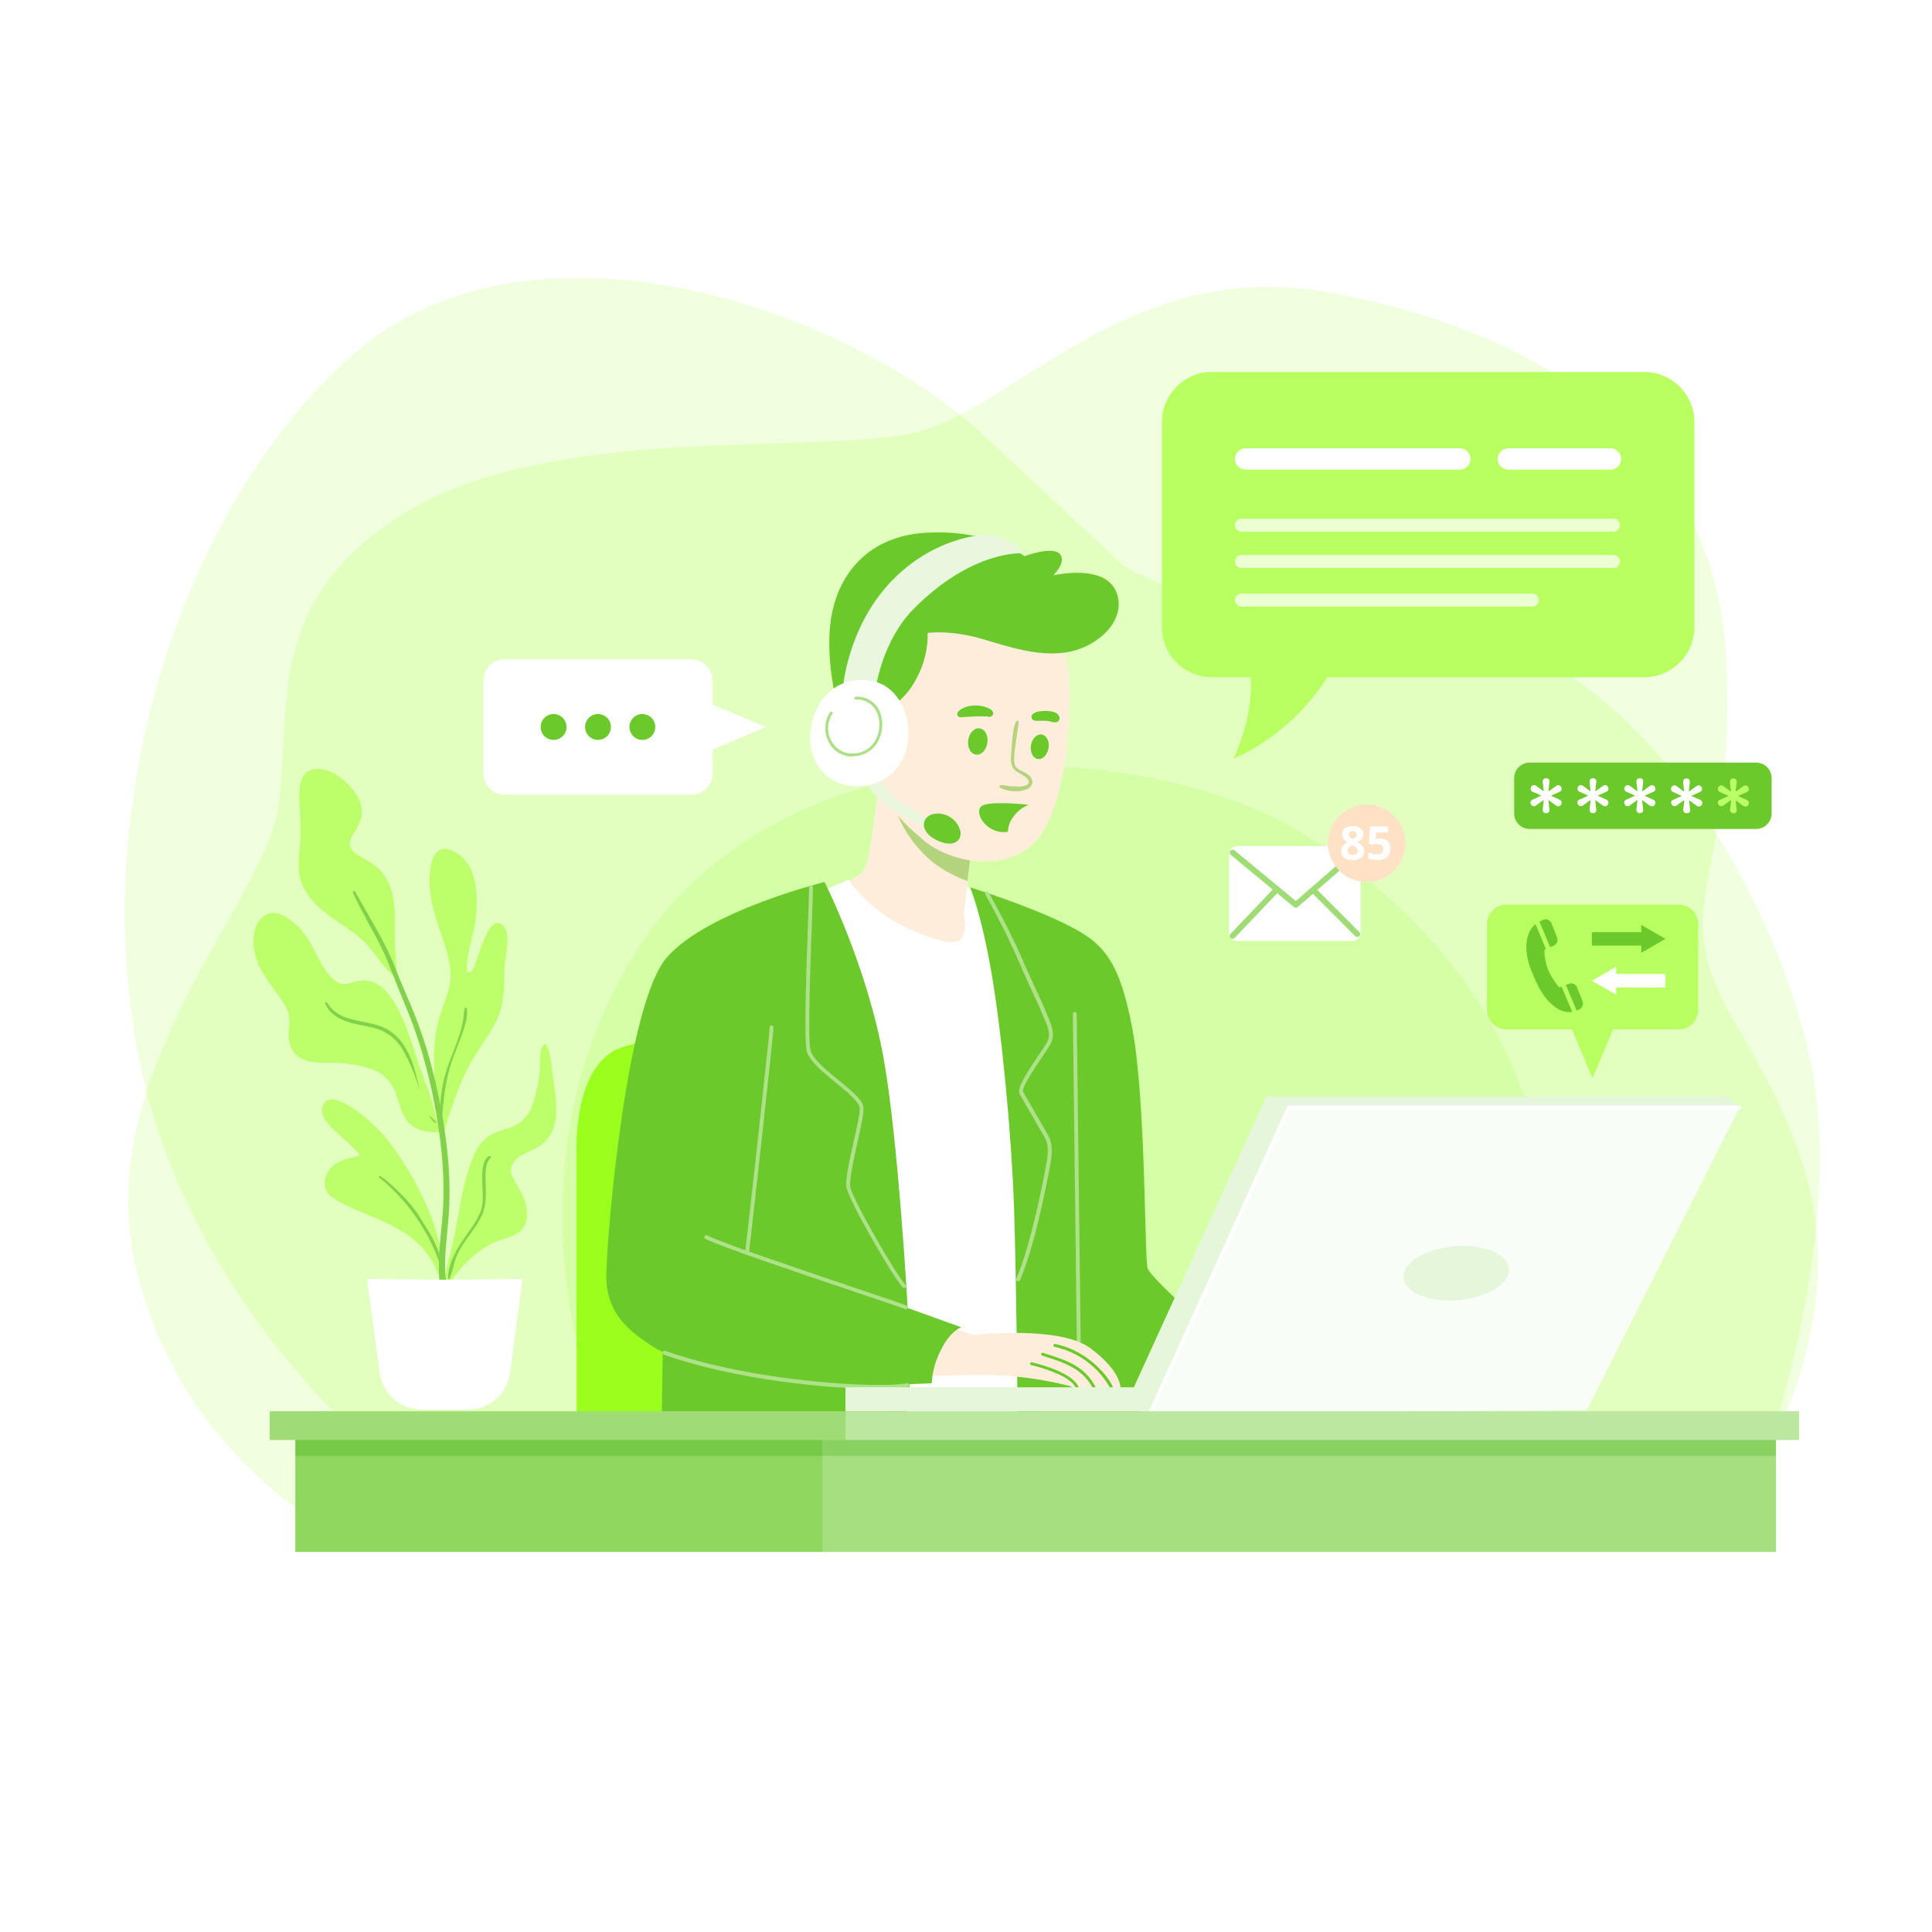
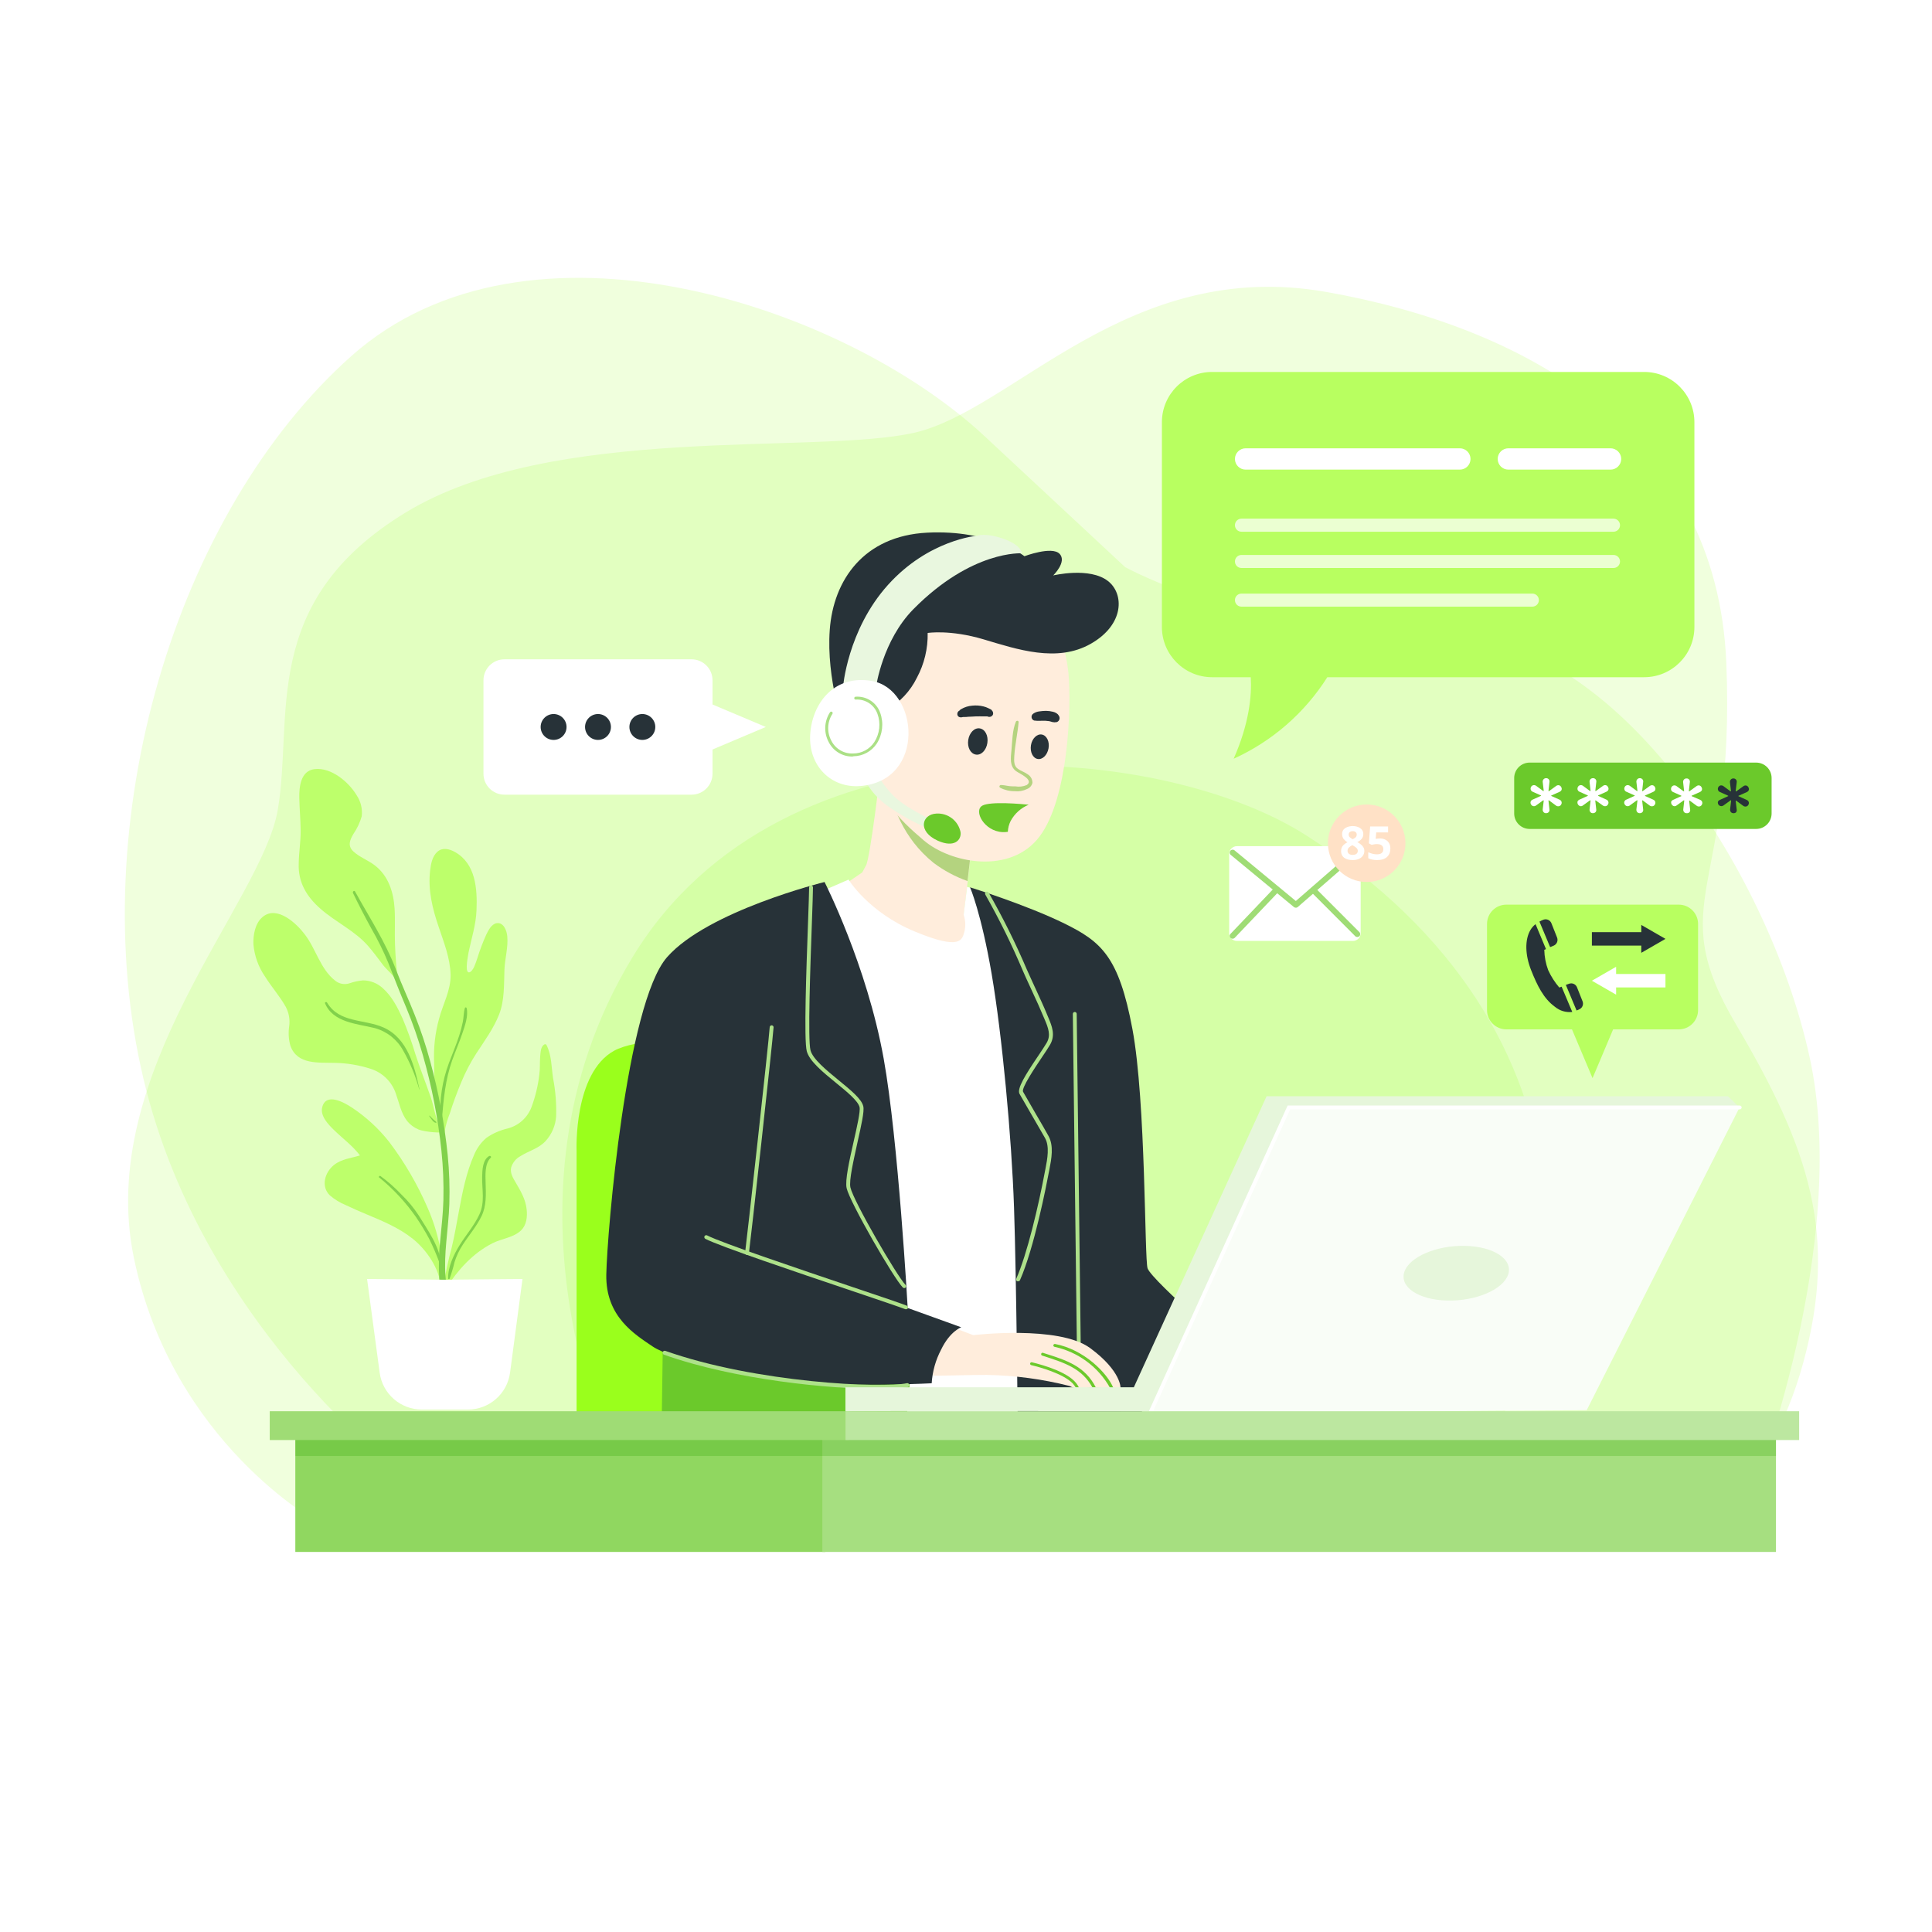
<svg xmlns="http://www.w3.org/2000/svg" viewBox="0 0 500 500">
  <defs>
-     <style>.cls-1{isolation:isolate;}.cls-2,.cls-25{fill:#fff;}.cls-3,.cls-4{fill:#f0ffdd;}.cls-10,.cls-20,.cls-4{mix-blend-mode:multiply;}.cls-5{fill:#b8ff60;}.cls-6{fill:#6bc92b;}.cls-7{fill:#9aff1c;}.cls-8{fill:#ffeddc;}.cls-9{fill:#aee18a;}.cls-11{fill:#b4e393;}.cls-12{fill:#e9f7df;}.cls-13{fill:#abe086;}.cls-14{fill:#bdff6b;}.cls-15{fill:#81d14b;}.cls-16{fill:#f9fdf7;}.cls-17{fill:#e6f6db;}.cls-18{fill:#90d760;}.cls-19{fill:#a6df80;}.cls-20{fill:#d3efbf;}.cls-21{fill:#9fdc75;}.cls-22{fill:#bce7a0;}.cls-23{fill:#ebffd2;}.cls-24{fill:#ffe1c6;}.cls-25{font-size:12px;font-family:Quicksand-Bold, Quicksand Bold;font-weight:700;}.cls-26{fill:#bbff67;}</style>
+     <style>.cls-1{isolation:isolate;}.cls-2,.cls-26{fill:#fff;}.cls-3,.cls-4{fill:#f0ffdd;}.cls-11,.cls-21,.cls-4{mix-blend-mode:multiply;}.cls-5{fill:#b8ff60;}.cls-6{fill:#273238;}.cls-7{fill:#9aff1c;}.cls-8{fill:#ffeddc;}.cls-9{fill:#aee18a;}.cls-10{fill:#6bc92b;}.cls-12{fill:#b4e393;}.cls-13{fill:#e9f7df;}.cls-14{fill:#abe086;}.cls-15{fill:#bdff6b;}.cls-16{fill:#81d14b;}.cls-17{fill:#f9fdf7;}.cls-18{fill:#e6f6db;}.cls-19{fill:#90d760;}.cls-20{fill:#a6df80;}.cls-21{fill:#d3efbf;}.cls-22{fill:#9fdc75;}.cls-23{fill:#bce7a0;}.cls-24{fill:#ebffd2;}.cls-25{fill:#ffe1c6;}.cls-26{font-size:12px;font-family:Quicksand-Bold, Quicksand;font-weight:700;}</style>
  </defs>
  <g class="cls-1">
    <g id="BACKGROUND">
      <rect class="cls-2" width="500" height="500" />
      <path class="cls-3" d="M107.46,384.26s-54.62-38.89-70.34-105.1,8.27-146.48,53.79-187,127.45-13.24,163.86,20.69l36.42,33.93s34.76,19,80.27,17.38,86.07,60.42,96.83,109.25-14.9,113.37-14.9,113.37Z" />
      <path class="cls-4" d="M82.64,394.19s-38.07-20.69-48-68.69,33.1-91.86,37.24-115.86-5-53.79,33.1-77S210.91,117.78,236.57,112,292,66.47,343.33,75.57s101,36.42,103.44,96-16.55,61.24,2.49,93.52,26.48,54.62,17.38,87.72S438.5,395,438.5,395Z" />
      <path class="cls-4" d="M162.12,383.43c-2.36-2.48-37.1-72,1.58-135.72s135.78-56.28,174.45-31.45,57.63,57.11,61.58,91-22.11,86.89-22.11,86.89Z" />
    </g>
    <g id="OBJECTS">
      <rect class="cls-5" x="384.84" y="234.12" width="54.62" height="32.28" rx="5" />
      <polygon class="cls-5" points="412.15 279.02 419.22 262.26 405.08 262.26 412.15 279.02" />
      <polygon class="cls-6" points="411.98 244.72 424.76 244.72 424.76 246.59 431.02 242.98 424.76 239.37 424.76 241.24 411.98 241.24 411.98 244.72" />
      <polygon class="cls-2" points="431.02 252.06 418.25 252.06 418.25 250.2 411.98 253.81 418.25 257.42 418.25 255.55 431.02 255.55 431.02 252.06" />
      <path class="cls-6" d="M404.14,255.35l-.6.22a19.1,19.1,0,0,1-2.88-4.52,16.06,16.06,0,0,1-1-5.23l.44-.19-2.7-6.46a5.29,5.29,0,0,0-1.31,1.48c-1.53,2.59-1.38,6.55.16,10.42s3.18,7.33,6.18,9.5a5.93,5.93,0,0,0,4.47,1.32Z" />
      <path class="cls-6" d="M406.08,254.59l-.84.3,2.77,6.62a4.93,4.93,0,0,0,.83-.36,1.61,1.61,0,0,0,.73-2l-1.44-3.63A1.61,1.61,0,0,0,406.08,254.59Z" />
      <path class="cls-6" d="M399.49,238a6.94,6.94,0,0,0-1.08.51l2.76,6.6.93-.38a1.63,1.63,0,0,0,.88-2.07L401.53,239A1.62,1.62,0,0,0,399.49,238Z" />
      <path class="cls-7" d="M149.22,372.26V297.78s-.83-20.07,9.73-25.86,55-2.69,55-2.69v103Z" />
      <path class="cls-8" d="M227.88,199.5s-2.69,22.56-3.73,24.42l-1,1.86L218,229.3s9.93,14.07,22.13,16.34,11.18-5,11.18-5l-1.87-3.94,2.49-21.51S229.74,205.09,227.88,199.5Z" />
      <path class="cls-2" d="M211.53,231.16l8.07-3.52s5.17,8.48,17.17,13.45,12.21,2.07,12.83,0a7.88,7.88,0,0,0-.21-4.35l.89-7.24,4.8,1.6,16.66,134.75-42.83,2.07Z" />
      <path class="cls-6" d="M251.05,229.64s2.9,6.69,5.59,22.42,5.17,42.2,5.79,60.41,1,59.79,1,59.79h54c.62,0,4.35-20.48,4.35-20.48S298.22,331.57,297,328.26c-.83-2.2-.41-43.1-3.93-61.93S285,243.71,275.46,239C265.63,234.17,251.05,229.64,251.05,229.64Z" />
      <path class="cls-9" d="M279.19,348.56a.5.5,0,0,1-.5-.5c0-1.48-.27-22.5-.52-42.83s-.52-41.34-.52-42.83a.5.5,0,0,1,.5-.5.5.5,0,0,1,.5.5c0,1.48.27,22.5.52,42.82s.52,41.35.52,42.84A.51.51,0,0,1,279.19,348.56Z" />
-       <path class="cls-6" d="M171.6,343.5l-.41,28.76h62.89s2.69-24.41,1.66-26.69S171.6,343.5,171.6,343.5Z" />
-       <g class="cls-10">
-         <path class="cls-11" d="M241.6,223.3a32.93,32.93,0,0,0,8.8,4.72l1.48-12.79s-16.63-7.62-22.27-13.29C230.79,208.38,233.69,216.91,241.6,223.3Z" />
+       <path class="cls-10" d="M171.6,343.5l-.41,28.76h62.89s2.69-24.41,1.66-26.69S171.6,343.5,171.6,343.5Z" />
+       <g class="cls-11">
+         <path class="cls-12" d="M241.6,223.3a32.93,32.93,0,0,0,8.8,4.72l1.48-12.79s-16.63-7.62-22.27-13.29C230.79,208.38,233.69,216.91,241.6,223.3Z" />
      </g>
      <path class="cls-8" d="M271.33,157.5a44.87,44.87,0,0,1,5.17,16.56c.83,9.1,0,32.48-7.45,42.41s-23,7-30,1c-6.46-5.5-12.83-11.58-14.48-23.58s3.51-34.76,18.2-39.52S271.33,157.5,271.33,157.5Z" />
      <path class="cls-8" d="M290,359.26s-.73,0-1.84,0h-.85l-3.68-.1-.88,0c-1.3,0-2.41.13-3.45.07h0c-.22,0-.54,0-.8,0a1.94,1.94,0,0,1-.33,0,4.86,4.86,0,0,1-1.37-.54,93,93,0,0,0-21.46-2.86c-9.24,0-17.53.67-18.88-.46s-2.18-12.76,5.71-13.52l9.7,3.68s22.15-2.63,30.27,3.36S290,359.26,290,359.26Z" />
-       <path class="cls-6" d="M279.26,359.16c-.22,0-.54,0-.8,0a9.39,9.39,0,0,0-.85-1.14c-2.5-2.55-8.54-4.2-10.73-4.73a.38.38,0,0,1-.28-.45.38.38,0,0,1,.46-.28c3.19.77,10,2.74,11.88,6C279,358.65,279.16,359,279.26,359.16Z" />
-       <path class="cls-6" d="M283.62,359.11c-.29,0-.59,0-.88,0-2.73-5-7.19-6.4-12.71-8.18l-.33-.11a.37.37,0,1,1,.24-.71l.32.11C276.09,352.06,280.79,353.56,283.62,359.11Z" />
-       <path class="cls-6" d="M288.15,359.22h-.85a21.79,21.79,0,0,0-14.38-10.66.37.37,0,0,1-.31-.44.39.39,0,0,1,.43-.3C280.51,349.22,286.54,355.31,288.15,359.22Z" />
+       <path class="cls-10" d="M279.26,359.16c-.22,0-.54,0-.8,0a9.39,9.39,0,0,0-.85-1.14c-2.5-2.55-8.54-4.2-10.73-4.73a.38.38,0,0,1-.28-.45.38.38,0,0,1,.46-.28c3.19.77,10,2.74,11.88,6C279,358.65,279.16,359,279.26,359.16Z" />
+       <path class="cls-10" d="M283.62,359.11c-.29,0-.59,0-.88,0-2.73-5-7.19-6.4-12.71-8.18l-.33-.11a.37.37,0,1,1,.24-.71l.32.11C276.09,352.06,280.79,353.56,283.62,359.11Z" />
+       <path class="cls-10" d="M288.15,359.22h-.85a21.79,21.79,0,0,0-14.38-10.66.37.37,0,0,1-.31-.44.39.39,0,0,1,.43-.3C280.51,349.22,286.54,355.31,288.15,359.22Z" />
      <path class="cls-6" d="M229.53,183.68a19.44,19.44,0,0,0,7.76-8.28,23.48,23.48,0,0,0,2.79-11.59s5.8-.93,14.49,1.66,19,6.1,27.72,1.14,8.69-12.93,4.45-16.24c-4.75-3.71-14.17-1.45-14.17-1.45s3.62-3.52,1.65-5.59-9.1.62-9.1.62-8.69-6.93-25.14-6.1S215.67,150.16,214.74,163s3.72,25.65,3.72,25.65Z" />
-       <g class="cls-10">
-         <path class="cls-11" d="M262.9,186.79c-.93,2.29-.91,5-1.14,7.4-.18,1.9-.53,4.11,1.21,5.39.83.61,4.75,2.26,2.73,3.6a5.3,5.3,0,0,1-2.93.33c-.61,0-1.22,0-1.82-.1s-1.29-.24-1.93-.25a.38.38,0,0,0-.19.7,8,8,0,0,0,3.79.9,5.65,5.65,0,0,0,3.14-.55,2.27,2.27,0,0,0,1.44-1.61,2.56,2.56,0,0,0-1.24-2.21c-.78-.58-1.74-.85-2.53-1.42-1.1-.78-1-2.1-.93-3.33.18-2.94.86-5.83,1.12-8.76,0-.44-.58-.44-.72-.09Z" />
+       <g class="cls-11">
+         <path class="cls-12" d="M262.9,186.79c-.93,2.29-.91,5-1.14,7.4-.18,1.9-.53,4.11,1.21,5.39.83.61,4.75,2.26,2.73,3.6a5.3,5.3,0,0,1-2.93.33c-.61,0-1.22,0-1.82-.1s-1.29-.24-1.93-.25a.38.38,0,0,0-.19.7,8,8,0,0,0,3.79.9,5.65,5.65,0,0,0,3.14-.55,2.27,2.27,0,0,0,1.44-1.61,2.56,2.56,0,0,0-1.24-2.21c-.78-.58-1.74-.85-2.53-1.42-1.1-.78-1-2.1-.93-3.33.18-2.94.86-5.83,1.12-8.76,0-.44-.58-.44-.72-.09Z" />
      </g>
      <path class="cls-6" d="M271.36,193.66c-.31,1.75-1.58,3-2.83,2.76s-2-1.82-1.72-3.56,1.58-3,2.83-2.76S271.67,191.92,271.36,193.66Z" />
      <path class="cls-6" d="M255.53,192.28c-.28,1.88-1.61,3.25-3,3s-2.23-1.89-1.95-3.77,1.61-3.24,3-3S255.81,190.4,255.53,192.28Z" />
      <path class="cls-6" d="M267.67,186.48c1,.16,1.95,0,2.92.06l.7.07h-.08l.15,0,.37.07c.2.05.4.13.61.18a3,3,0,0,0,.59.08l.32-.05-.2,0a3.37,3.37,0,0,0,.4,0,1.09,1.09,0,0,0,.74-1.31,1.19,1.19,0,0,0-.21-.42c0-.06-.09-.11-.13-.16l.12.13-.13-.17a.66.66,0,0,0-.22-.22l-.24-.18a2.78,2.78,0,0,0-.89-.36,7.69,7.69,0,0,0-1.78-.23,12.92,12.92,0,0,0-1.76.14,3.38,3.38,0,0,0-1.51.56,1,1,0,0,0-.47,1,1,1,0,0,0,.7.82Z" />
      <path class="cls-6" d="M256.64,183.71a3.17,3.17,0,0,0-.41-.21c-.11-.05-.43-.22-.19-.09l-.27-.14a6,6,0,0,0-1.25-.45,8.32,8.32,0,0,0-2.9-.2,6.71,6.71,0,0,0-2.87.9,1.9,1.9,0,0,0-.37.26l-.2.27,0-.09a1,1,0,0,0-.43.84.85.85,0,0,0,.45.75,1.29,1.29,0,0,0,1,0h-.52a1.86,1.86,0,0,0,.78,0s.28-.07.1,0,.28,0,.33,0,.37,0,0,0l.18,0,.47-.05c.68,0,1.36-.08,2.05-.1s1.28,0,1.92,0l.81,0c.15,0,.09,0,0,0l.17,0,.34.11a1,1,0,0,0,1.13-.55,1,1,0,0,0-.39-1.2Z" />
-       <path class="cls-6" d="M261.55,212.47a9.38,9.38,0,0,1,4.67-4.21c-1.73-.18-9.91-.93-12,.24-2.31,1.31.43,6.59,5.21,6.85a6.32,6.32,0,0,0,1.4-.08A6.93,6.93,0,0,1,261.55,212.47Z" />
-       <path class="cls-12" d="M223.74,201.37s.83,3.2,5.59,6.93A55,55,0,0,0,241,214.74l.55-2.41s-7.14-3.1-10.45-6.52-3.72-5.27-3.72-5.27Z" />
-       <path class="cls-6" d="M242.36,210.55a6,6,0,0,1,6.23,4.8c.27,2-1.57,4.16-5.87,2.23C237.37,215.18,238.53,210.72,242.36,210.55Z" />
-       <path class="cls-12" d="M226.74,177.68s1.65-11.89,9.62-20c15.21-15.41,28.14-14.48,28.14-14.48s-.11-2.17-5-3.83c-4.56-1.55-6.62-.72-6.62-.72s-12.52,1-23.07,12.72S218.15,178,218.15,178Z" />
+       <path class="cls-10" d="M261.55,212.47a9.38,9.38,0,0,1,4.67-4.21c-1.73-.18-9.91-.93-12,.24-2.31,1.31.43,6.59,5.21,6.85a6.32,6.32,0,0,0,1.4-.08A6.93,6.93,0,0,1,261.55,212.47Z" />
+       <path class="cls-13" d="M223.74,201.37s.83,3.2,5.59,6.93A55,55,0,0,0,241,214.74l.55-2.41s-7.14-3.1-10.45-6.52-3.72-5.27-3.72-5.27Z" />
+       <path class="cls-10" d="M242.36,210.55a6,6,0,0,1,6.23,4.8c.27,2-1.57,4.16-5.87,2.23C237.37,215.18,238.53,210.72,242.36,210.55Z" />
+       <path class="cls-13" d="M226.74,177.68s1.65-11.89,9.62-20c15.21-15.41,28.14-14.48,28.14-14.48s-.11-2.17-5-3.83c-4.56-1.55-6.62-.72-6.62-.72s-12.52,1-23.07,12.72S218.15,178,218.15,178Z" />
      <path class="cls-2" d="M225.6,176.23c-10-1.69-15.52,6.1-15.93,14S215,204,222.6,203.43C239.77,202.09,237.81,178.3,225.6,176.23Z" />
-       <path class="cls-13" d="M220.64,195.79a6.79,6.79,0,0,1-6.12-3.64,7.57,7.57,0,0,1,.29-7.82.37.37,0,1,1,.62.42,6.81,6.81,0,0,0-.25,7,6,6,0,0,0,5.65,3.25,6.54,6.54,0,0,0,5.43-2.93,8.27,8.27,0,0,0,.82-7.35,5.59,5.59,0,0,0-5.58-3.67.37.37,0,0,1-.42-.32.38.38,0,0,1,.32-.42,6.27,6.27,0,0,1,6.39,4.15,9.08,9.08,0,0,1-.9,8,7.33,7.33,0,0,1-6,3.26Z" />
+       <path class="cls-14" d="M220.64,195.79a6.79,6.79,0,0,1-6.12-3.64,7.57,7.57,0,0,1,.29-7.82.37.37,0,1,1,.62.42,6.81,6.81,0,0,0-.25,7,6,6,0,0,0,5.65,3.25,6.54,6.54,0,0,0,5.43-2.93,8.27,8.27,0,0,0,.82-7.35,5.59,5.59,0,0,0-5.58-3.67.37.37,0,0,1-.42-.32.38.38,0,0,1,.32-.42,6.27,6.27,0,0,1,6.39,4.15,9.08,9.08,0,0,1-.9,8,7.33,7.33,0,0,1-6,3.26Z" />
      <path class="cls-6" d="M213.39,228.26s-30.2,7.45-40.75,19.45-15.52,71.17-15.73,82.14,7.45,15.52,12,18.62,24.62,8.69,40.76,9.52,31.45,0,31.45,0a21.54,21.54,0,0,1,2.43-8.69c2.3-4.8,5.22-5.8,5.22-5.8l-13.86-5S232.48,295,228.7,274C224.36,249.78,213.39,228.26,213.39,228.26Z" />
      <path class="cls-9" d="M263.46,331.59a.51.51,0,0,1-.2,0,.5.5,0,0,1-.25-.66c2.83-6.39,5.76-18.92,7.41-27.72l.14-.71c.5-2.59,1.12-5.81-.12-8-.64-1.13-2.07-3.59-3.44-5.95s-2.77-4.77-3.15-5.46c-.73-1.35,1.57-5,4.89-9.91.89-1.34,1.67-2.49,2.12-3.27,1.19-2,.4-3.93-.51-6.1L270,263c-.82-2-1.76-4.06-2.67-6l-1.11-2.42c-.49-1.07-1-2.15-1.47-3.26A188.91,188.91,0,0,0,255,231.52a.51.51,0,0,1,.18-.69.49.49,0,0,1,.68.18,190,190,0,0,1,9.87,19.87l1.47,3.25,1.11,2.41c.91,2,1.85,4,2.69,6.07l.31.74c.93,2.22,1.89,4.51.46,7-.47.81-1.25,2-2.16,3.33-1.73,2.58-5.34,7.95-4.84,8.87.37.68,1.71,3,3.13,5.44s2.82,4.83,3.45,6c1.42,2.54.76,5.95.23,8.7l-.14.7c-.6,3.21-3.79,19.61-7.48,27.94A.5.5,0,0,1,263.46,331.59Z" />
      <path class="cls-9" d="M234,333.35a.47.47,0,0,1-.35-.15c-2.36-2.37-13.69-22-14.54-25.69-.46-2,.7-7.15,1.82-12.11.87-3.84,1.77-7.81,1.52-8.88-.39-1.61-3.29-4-6.09-6.27-3.39-2.77-6.89-5.63-7.57-8.21-.77-2.93-.11-21.26.33-33.39.15-4.37.28-7.81.28-9a.5.5,0,0,1,.5-.5h0a.5.5,0,0,1,.5.5c0,1.24-.13,4.7-.28,9.07-.41,11.34-1.09,30.32-.36,33.11.6,2.26,4.12,5.14,7.23,7.69s6,4.87,6.43,6.8c.31,1.3-.54,5-1.51,9.34-1,4.63-2.23,9.86-1.82,11.67.83,3.61,12,22.88,14.27,25.21a.49.49,0,0,1,0,.7A.47.47,0,0,1,234,333.35Z" />
      <path class="cls-9" d="M193.33,324.76h-.07a.5.5,0,0,1-.43-.57c.37-2.6,6.11-54.4,6.37-58.37a.5.5,0,0,1,1,.07c-.27,4-6,55.84-6.38,58.44A.5.5,0,0,1,193.33,324.76Z" />
      <path class="cls-9" d="M234.5,338.83a.43.43,0,0,1-.19,0c-1.27-.51-6.89-2.41-14-4.81-14.36-4.84-34-11.47-37.77-13.41a.51.51,0,0,1-.21-.68.5.5,0,0,1,.67-.21c3.67,1.91,24.11,8.8,37.62,13.36,7.13,2.4,12.77,4.3,14.07,4.83a.5.5,0,0,1,.27.65A.51.51,0,0,1,234.5,338.83Z" />
      <path class="cls-9" d="M227.59,359.46c-12.63,0-37.13-2.28-55.74-8.86a.5.5,0,0,1,.33-1c23.51,8.32,56.4,9.74,62.52,8.37a.5.5,0,1,1,.22,1A39.61,39.61,0,0,1,227.59,359.46Z" />
-       <path class="cls-14" d="M83,235.24c3.92,3.45,8.89,5.66,12.33,9.65,1.36,1.57,2.57,3.24,3.83,4.89.92,1.2,3.36,3.18,3.76,4.69.17.66.13-.24,0-.9l0-.08c-.34-3.05-.59-6.11-.7-9.18s.09-6.13-.1-9.19c-.28-4.3-1.62-8.48-5.14-11.18-1.72-1.31-3.94-2.12-5.52-3.58s-.9-3,0-4.53a15.82,15.82,0,0,0,2.15-4.55,8.06,8.06,0,0,0-1.31-5.47c-2.05-3.44-6.6-7.28-10.9-6.76-3.59.43-4,4.57-3.94,7.45s.32,5.6.35,8.41-.46,5.7-.5,8.57C77.12,228.36,79.37,232.08,83,235.24Z" />
-       <path class="cls-14" d="M119.41,280a46.24,46.24,0,0,1,3.88-7.41c2.12-3.25,4.46-6.42,5.88-10.05s1.24-7.7,1.38-11.61c.11-2.87,1-5.74.73-8.63-.11-1.38-.91-3.61-2.69-3.39-1.4.18-2.22,1.91-2.76,3a52.68,52.68,0,0,0-2.27,6c-.27.79-.53,1.59-.87,2.35-.2.44-.84,1.52-1.43,1.38-1-.26-.1-4.41,0-5.14.76-3.69,1.91-7.12,2.06-10.92.23-5.51-.19-12.07-5.58-15.08-1.41-.79-3.19-1.26-4.53-.08s-1.7,3.18-1.89,4.83c-.6,5.09.59,9.91,2.23,14.69,1.34,4,2.94,8,3.06,12.26.11,4.07-2,7.67-3,11.52a36.51,36.51,0,0,0-1.26,11.35c0,2.48.08,4.94.26,7.42.17,2.28.37,4.55.65,6.82,0,.46.1.94.17,1.42-.88-2.11-1.19-4.52-1.91-6.64-1.29-3.76-2.78-7.45-4-11.23a92.34,92.34,0,0,0-3.33-9.28c-1.27-2.81-2.79-5.79-5.15-7.86a7.56,7.56,0,0,0-5.06-2,13.85,13.85,0,0,0-3.48.74,3.92,3.92,0,0,1-3.75-.66c-3.86-3-5-8.29-7.89-12C76.76,239,71.7,234.23,68,237.28c-2,1.62-2.52,4.76-2.41,7.16a17.33,17.33,0,0,0,3,8.29c1.67,2.68,3.82,5.08,5.36,7.83a8.31,8.31,0,0,1,.9,5,12,12,0,0,0,.3,5.07c1.77,5,7.3,4.31,11.6,4.44a32.22,32.22,0,0,1,9.09,1.51,10.09,10.09,0,0,1,6.63,6.52c.85,2.36,1.31,5,2.92,7.05a7.51,7.51,0,0,0,2.85,2.13c1.68.74,6.79,1.06,6.83.6a22.68,22.68,0,0,1,1.33-4.7C117.26,285.42,118.28,282.71,119.41,280Z" />
-       <path class="cls-14" d="M143.14,279.08c-.44-2.87-.36-6-1.72-8.65a.38.38,0,0,0-.52-.14c-1,.54-1,2.11-1.1,3.07-.13,1.6,0,3.2-.23,4.79a36.09,36.09,0,0,1-2,8.31,9,9,0,0,1-6.23,5.6,15.83,15.83,0,0,0-5.44,2.4,11.51,11.51,0,0,0-3.2,4.41c-2,4.51-3,9.54-3.89,14.36-.63,3.24-1.14,6.5-1.93,9.71a94,94,0,0,0-2.08,9.67c-.08.17-.16.33-.23.5-.21.49.56.75.82.35,3.11-4.79,6.9-9.08,12.06-11.71,2.33-1.19,5.43-1.44,7.38-3.31,1.48-1.42,1.68-3.59,1.46-5.53-.29-2.54-1.51-4.63-2.78-6.79-.7-1.19-1.52-2.47-1.24-3.91a5,5,0,0,1,2.53-3.07c2.14-1.33,4.65-1.93,6.41-3.85a10.51,10.51,0,0,0,2.72-6.41A44.23,44.23,0,0,0,143.14,279.08Z" />
-       <path class="cls-14" d="M100.77,295.59a41.22,41.22,0,0,0-9.77-9c-2-1.32-6.67-3.92-7.62,0-.55,2.28,1.68,4.52,3.15,5.95,2.21,2.15,4.76,4,6.62,6.48-2.3.74-4.71.88-6.72,2.48-2.37,1.89-3.44,5.53-1.08,7.85a15.16,15.16,0,0,0,4.09,2.51c1.86.89,3.75,1.71,5.65,2.5,4.11,1.72,8.27,3.46,11.77,6.27s6.93,7.71,7.21,12.38c0,.45-.14,0,.12-.16.15.13.64-.11.64-.37a49.37,49.37,0,0,0-4.16-19.89A82.64,82.64,0,0,0,100.77,295.59Z" />
-       <path class="cls-15" d="M91.3,231c1.52,3.14,3.1,6.2,4.78,9.26a76.17,76.17,0,0,1,4.44,9c1.49,3.87,3,7.68,4.62,11.52a112.27,112.27,0,0,1,4.27,12.2,144.67,144.67,0,0,1,4.83,24.81,100,100,0,0,1,.51,12.83c-.09,3.34-.47,6.65-.78,10a58.73,58.73,0,0,0-.28,10.44c.25,2.9.71,6.35,3,8.42a.52.52,0,0,0,.81-.62c-2.68-5.49-2.53-11.48-2-17.44.29-3.28.68-6.55.79-9.85a98,98,0,0,0-.42-12.59,148.86,148.86,0,0,0-4.54-24.32,108.69,108.69,0,0,0-4-12c-1.55-3.94-3.35-7.78-4.86-11.74-2.73-7.17-6.9-13.52-10.58-20.2-.19-.35-.69,0-.53.31Z" />
-       <path class="cls-15" d="M114.37,289.64c.43-5.22.89-10.24,2.65-15.22.82-2.32,1.82-4.58,2.61-6.91.65-1.93,1.63-4.57,1.13-6.62a.23.23,0,0,0-.45,0c-.34,1.17-.3,2.45-.55,3.65a31.25,31.25,0,0,1-.91,3.45c-.77,2.41-1.78,4.72-2.66,7.1A35.19,35.19,0,0,0,114,289.64a.18.18,0,0,0,.36,0Z" />
-       <path class="cls-15" d="M84.12,259.65c2.07,5,8.3,5.29,12.84,6.41a12,12,0,0,1,7.35,5.77,43.78,43.78,0,0,1,4.19,10.1s.07,0,.06,0c-1.27-6-3.08-13.22-9.27-16-5-2.24-11.48-1.12-14.65-6.47-.16-.26-.64-.09-.52.22Z" />
-       <path class="cls-15" d="M111.09,288.85c.25.33.47.68.73,1a2.43,2.43,0,0,0,.41.44,1,1,0,0,0,.58.29.12.12,0,0,0,.11-.18,2.1,2.1,0,0,0-.44-.4l-.44-.39c-.29-.28-.55-.58-.84-.86,0-.05-.16,0-.11.09Z" />
-       <path class="cls-15" d="M98.14,304.73a50.47,50.47,0,0,1,9.49,10.2,62,62,0,0,1,3.45,5.69,62.62,62.62,0,0,1,2.8,6.59c.06.17.37.17.35,0-.5-4.71-3.48-8.74-5.87-12.66a30.41,30.41,0,0,0-4.44-5.37,39.08,39.08,0,0,0-5.46-4.82c-.24-.17-.56.22-.32.42Z" />
-       <path class="cls-15" d="M126.59,299.18c-1.72,1-1.77,3.7-1.81,5.43-.06,3.34.76,6.47-.7,9.65-1.32,2.87-3.43,5.27-5.1,7.93-1.55,2.5-3.08,5.69-3,8.69,0,.18.27.27.35.1a36.67,36.67,0,0,0,1.3-4.34,18,18,0,0,1,2.12-4.48c1.6-2.48,3.56-4.73,4.86-7.4s1.16-5.58,1.07-8.62c-.06-1.94-.25-5.06,1.31-6.5.25-.23-.06-.61-.35-.46Z" />
+       <path class="cls-15" d="M83,235.24c3.92,3.45,8.89,5.66,12.33,9.65,1.36,1.57,2.57,3.24,3.83,4.89.92,1.2,3.36,3.18,3.76,4.69.17.66.13-.24,0-.9l0-.08c-.34-3.05-.59-6.11-.7-9.18s.09-6.13-.1-9.19c-.28-4.3-1.62-8.48-5.14-11.18-1.72-1.31-3.94-2.12-5.52-3.58s-.9-3,0-4.53a15.82,15.82,0,0,0,2.15-4.55,8.06,8.06,0,0,0-1.31-5.47c-2.05-3.44-6.6-7.28-10.9-6.76-3.59.43-4,4.57-3.94,7.45s.32,5.6.35,8.41-.46,5.7-.5,8.57C77.12,228.36,79.37,232.08,83,235.24Z" />
+       <path class="cls-15" d="M119.41,280a46.24,46.24,0,0,1,3.88-7.41c2.12-3.25,4.46-6.42,5.88-10.05s1.24-7.7,1.38-11.61c.11-2.87,1-5.74.73-8.63-.11-1.38-.91-3.61-2.69-3.39-1.4.18-2.22,1.91-2.76,3a52.68,52.68,0,0,0-2.27,6c-.27.79-.53,1.59-.87,2.35-.2.44-.84,1.52-1.43,1.38-1-.26-.1-4.41,0-5.14.76-3.69,1.91-7.12,2.06-10.92.23-5.51-.19-12.07-5.58-15.08-1.41-.79-3.19-1.26-4.53-.08s-1.7,3.18-1.89,4.83c-.6,5.09.59,9.91,2.23,14.69,1.34,4,2.94,8,3.06,12.26.11,4.07-2,7.67-3,11.52a36.51,36.51,0,0,0-1.26,11.35c0,2.48.08,4.94.26,7.42.17,2.28.37,4.55.65,6.82,0,.46.1.94.17,1.42-.88-2.11-1.19-4.52-1.91-6.64-1.29-3.76-2.78-7.45-4-11.23a92.34,92.34,0,0,0-3.33-9.28c-1.27-2.81-2.79-5.79-5.15-7.86a7.56,7.56,0,0,0-5.06-2,13.85,13.85,0,0,0-3.48.74,3.92,3.92,0,0,1-3.75-.66c-3.86-3-5-8.29-7.89-12C76.76,239,71.7,234.23,68,237.28c-2,1.62-2.52,4.76-2.41,7.16a17.33,17.33,0,0,0,3,8.29c1.67,2.68,3.82,5.08,5.36,7.83a8.31,8.31,0,0,1,.9,5,12,12,0,0,0,.3,5.07c1.77,5,7.3,4.31,11.6,4.44a32.22,32.22,0,0,1,9.09,1.51,10.09,10.09,0,0,1,6.63,6.52c.85,2.36,1.31,5,2.92,7.05a7.51,7.51,0,0,0,2.85,2.13c1.68.74,6.79,1.06,6.83.6a22.68,22.68,0,0,1,1.33-4.7C117.26,285.42,118.28,282.71,119.41,280Z" />
+       <path class="cls-15" d="M143.14,279.08c-.44-2.87-.36-6-1.72-8.65a.38.38,0,0,0-.52-.14c-1,.54-1,2.11-1.1,3.07-.13,1.6,0,3.2-.23,4.79a36.09,36.09,0,0,1-2,8.31,9,9,0,0,1-6.23,5.6,15.83,15.83,0,0,0-5.44,2.4,11.51,11.51,0,0,0-3.2,4.41c-2,4.51-3,9.54-3.89,14.36-.63,3.24-1.14,6.5-1.93,9.71a94,94,0,0,0-2.08,9.67c-.08.17-.16.33-.23.5-.21.49.56.75.82.35,3.11-4.79,6.9-9.08,12.06-11.71,2.33-1.19,5.43-1.44,7.38-3.31,1.48-1.42,1.68-3.59,1.46-5.53-.29-2.54-1.51-4.63-2.78-6.79-.7-1.19-1.52-2.47-1.24-3.91a5,5,0,0,1,2.53-3.07c2.14-1.33,4.65-1.93,6.41-3.85a10.51,10.51,0,0,0,2.72-6.41A44.23,44.23,0,0,0,143.14,279.08Z" />
+       <path class="cls-15" d="M100.77,295.59a41.22,41.22,0,0,0-9.77-9c-2-1.32-6.67-3.92-7.62,0-.55,2.28,1.68,4.52,3.15,5.95,2.21,2.15,4.76,4,6.62,6.48-2.3.74-4.71.88-6.72,2.48-2.37,1.89-3.44,5.53-1.08,7.85a15.16,15.16,0,0,0,4.09,2.51c1.86.89,3.75,1.71,5.65,2.5,4.11,1.72,8.27,3.46,11.77,6.27s6.93,7.71,7.21,12.38c0,.45-.14,0,.12-.16.15.13.64-.11.64-.37a49.37,49.37,0,0,0-4.16-19.89A82.64,82.64,0,0,0,100.77,295.59Z" />
+       <path class="cls-16" d="M91.3,231c1.52,3.14,3.1,6.2,4.78,9.26a76.17,76.17,0,0,1,4.44,9c1.49,3.87,3,7.68,4.62,11.52a112.27,112.27,0,0,1,4.27,12.2,144.67,144.67,0,0,1,4.83,24.81,100,100,0,0,1,.51,12.83c-.09,3.34-.47,6.65-.78,10a58.73,58.73,0,0,0-.28,10.44c.25,2.9.71,6.35,3,8.42a.52.52,0,0,0,.81-.62c-2.68-5.49-2.53-11.48-2-17.44.29-3.28.68-6.55.79-9.85a98,98,0,0,0-.42-12.59,148.86,148.86,0,0,0-4.54-24.32,108.69,108.69,0,0,0-4-12c-1.55-3.94-3.35-7.78-4.86-11.74-2.73-7.17-6.9-13.52-10.58-20.2-.19-.35-.69,0-.53.31Z" />
+       <path class="cls-16" d="M114.37,289.64c.43-5.22.89-10.24,2.65-15.22.82-2.32,1.82-4.58,2.61-6.91.65-1.93,1.63-4.57,1.13-6.62a.23.23,0,0,0-.45,0c-.34,1.17-.3,2.45-.55,3.65a31.25,31.25,0,0,1-.91,3.45c-.77,2.41-1.78,4.72-2.66,7.1A35.19,35.19,0,0,0,114,289.64a.18.18,0,0,0,.36,0Z" />
+       <path class="cls-16" d="M84.12,259.65c2.07,5,8.3,5.29,12.84,6.41a12,12,0,0,1,7.35,5.77,43.78,43.78,0,0,1,4.19,10.1s.07,0,.06,0c-1.27-6-3.08-13.22-9.27-16-5-2.24-11.48-1.12-14.65-6.47-.16-.26-.64-.09-.52.22Z" />
+       <path class="cls-16" d="M111.09,288.85c.25.33.47.68.73,1a2.43,2.43,0,0,0,.41.44,1,1,0,0,0,.58.29.12.12,0,0,0,.11-.18,2.1,2.1,0,0,0-.44-.4l-.44-.39c-.29-.28-.55-.58-.84-.86,0-.05-.16,0-.11.09Z" />
+       <path class="cls-16" d="M98.14,304.73a50.47,50.47,0,0,1,9.49,10.2,62,62,0,0,1,3.45,5.69,62.62,62.62,0,0,1,2.8,6.59c.06.17.37.17.35,0-.5-4.71-3.48-8.74-5.87-12.66a30.41,30.41,0,0,0-4.44-5.37,39.08,39.08,0,0,0-5.46-4.82c-.24-.17-.56.22-.32.42Z" />
+       <path class="cls-16" d="M126.59,299.18c-1.72,1-1.77,3.7-1.81,5.43-.06,3.34.76,6.47-.7,9.65-1.32,2.87-3.43,5.27-5.1,7.93-1.55,2.5-3.08,5.69-3,8.69,0,.18.27.27.35.1a36.67,36.67,0,0,0,1.3-4.34,18,18,0,0,1,2.12-4.48c1.6-2.48,3.56-4.73,4.86-7.4s1.16-5.58,1.07-8.62c-.06-1.94-.25-5.06,1.31-6.5.25-.23-.06-.61-.35-.46Z" />
      <path class="cls-2" d="M115.08,331.19C108.15,331.1,95,331,95,331l3.26,24.26a11,11,0,0,0,10.91,9.53h11.93a11,11,0,0,0,10.9-9.53L135.22,331S122,331.1,115.08,331.19Z" />
-       <polygon class="cls-16" points="450.19 286.61 410.64 364.95 295.32 365.78 330.91 285.5 450.19 286.61" />
-       <path class="cls-17" d="M218.8,365.29l0-6.27h74.64l34.35-75.31H447.19l3,2.9H333.57l-35.69,78.62S218.8,365.08,218.8,365.29Z" />
-       <path class="cls-17" d="M390.31,329.84c-1.3,3.91-8.37,6.92-15.79,6.74s-12.38-3.5-11.08-7.41,8.38-6.93,15.8-6.74S391.61,325.93,390.31,329.84Z" />
+       <polygon class="cls-17" points="450.19 286.61 410.64 364.95 295.32 365.78 330.91 285.5 450.19 286.61" />
+       <path class="cls-18" d="M218.8,365.29l0-6.27h74.64l34.35-75.31H447.19l3,2.9H333.57l-35.69,78.62S218.8,365.08,218.8,365.29Z" />
+       <path class="cls-18" d="M390.31,329.84c-1.3,3.91-8.37,6.92-15.79,6.74s-12.38-3.5-11.08-7.41,8.38-6.93,15.8-6.74S391.61,325.93,390.31,329.84Z" />
      <path class="cls-2" d="M297.88,365.73a.54.54,0,0,1-.21-.05.5.5,0,0,1-.25-.66l35.82-78.91h117a.5.5,0,0,1,.5.5.51.51,0,0,1-.5.5H333.89l-35.56,78.33A.49.49,0,0,1,297.88,365.73Z" />
-       <rect class="cls-18" x="76.43" y="371.23" width="137.17" height="30.41" />
-       <rect class="cls-19" x="212.82" y="371.23" width="246.8" height="30.41" />
-       <polygon class="cls-20" points="213.6 371.23 212.82 371.23 76.43 371.23 76.43 376.81 212.82 376.81 213.6 376.81 459.62 376.81 459.62 371.23 213.6 371.23" />
-       <rect class="cls-21" x="69.81" y="365.23" width="149.79" height="7.45" />
-       <rect class="cls-22" x="218.82" y="365.23" width="246.8" height="7.45" />
+       <rect class="cls-19" x="76.43" y="371.23" width="137.17" height="30.41" />
+       <rect class="cls-20" x="212.82" y="371.23" width="246.8" height="30.41" />
+       <polygon class="cls-21" points="213.6 371.23 212.82 371.23 76.43 371.23 76.43 376.81 212.82 376.81 213.6 376.81 459.62 376.81 459.62 371.23 213.6 371.23" />
+       <rect class="cls-22" x="69.81" y="365.23" width="149.79" height="7.45" />
+       <rect class="cls-23" x="218.82" y="365.23" width="246.8" height="7.45" />
      <rect class="cls-2" x="125.12" y="170.63" width="59.28" height="35.03" rx="5.43" />
      <polygon class="cls-2" points="198.19 188.14 180.01 180.47 180.01 195.82 198.19 188.14" />
      <circle class="cls-6" cx="143.27" cy="188.14" r="3.35" />
      <circle class="cls-6" cx="154.76" cy="188.14" r="3.35" />
      <circle class="cls-6" cx="166.24" cy="188.14" r="3.35" />
      <path class="cls-5" d="M425.5,96.26H313.7a13,13,0,0,0-13,13v53a13,13,0,0,0,13,13h10c.28,4.8-.41,12-4.43,21.1a56.13,56.13,0,0,0,24.24-21.1h82a13,13,0,0,0,13-13v-53A13,13,0,0,0,425.5,96.26Z" />
      <path class="cls-2" d="M377.81,121.54H322.36a2.77,2.77,0,0,1-2.76-2.76h0a2.77,2.77,0,0,1,2.76-2.76h55.45a2.77,2.77,0,0,1,2.76,2.76h0A2.77,2.77,0,0,1,377.81,121.54Z" />
-       <path class="cls-23" d="M417.57,137.61H321.29a1.69,1.69,0,0,1-1.69-1.69h0a1.69,1.69,0,0,1,1.69-1.69h96.28a1.69,1.69,0,0,1,1.69,1.69h0A1.69,1.69,0,0,1,417.57,137.61Z" />
-       <path class="cls-23" d="M417.57,147H321.29a1.69,1.69,0,0,1-1.69-1.69h0a1.69,1.69,0,0,1,1.69-1.69h96.28a1.69,1.69,0,0,1,1.69,1.69h0A1.69,1.69,0,0,1,417.57,147Z" />
-       <path class="cls-23" d="M396.57,157H321.29a1.69,1.69,0,0,1-1.69-1.69h0a1.69,1.69,0,0,1,1.69-1.69h75.28a1.69,1.69,0,0,1,1.69,1.69h0A1.69,1.69,0,0,1,396.57,157Z" />
+       <path class="cls-24" d="M417.57,137.61H321.29a1.69,1.69,0,0,1-1.69-1.69h0a1.69,1.69,0,0,1,1.69-1.69h96.28a1.69,1.69,0,0,1,1.69,1.69h0A1.69,1.69,0,0,1,417.57,137.61Z" />
+       <path class="cls-24" d="M417.57,147H321.29a1.69,1.69,0,0,1-1.69-1.69h0a1.69,1.69,0,0,1,1.69-1.69h96.28a1.69,1.69,0,0,1,1.69,1.69h0A1.69,1.69,0,0,1,417.57,147Z" />
+       <path class="cls-24" d="M396.57,157H321.29a1.69,1.69,0,0,1-1.69-1.69h0a1.69,1.69,0,0,1,1.69-1.69h75.28a1.69,1.69,0,0,1,1.69,1.69h0A1.69,1.69,0,0,1,396.57,157Z" />
      <path class="cls-2" d="M416.81,121.54H390.36a2.77,2.77,0,0,1-2.76-2.76h0a2.77,2.77,0,0,1,2.76-2.76h26.45a2.77,2.77,0,0,1,2.76,2.76h0A2.77,2.77,0,0,1,416.81,121.54Z" />
      <rect class="cls-2" x="318.11" y="218.99" width="34.03" height="24.52" rx="2" />
-       <path class="cls-21" d="M335.33,234.91a.78.78,0,0,1-.47-.17l-16.35-13.5a.75.75,0,1,1,1-1.16l15.85,13.1,15.45-13.45a.75.75,0,1,1,1,1.13l-15.93,13.86A.73.73,0,0,1,335.33,234.91Z" />
-       <path class="cls-21" d="M319,242.94a.74.74,0,0,1-.54-1.26l11.43-12a.75.75,0,0,1,1.06,0,.75.75,0,0,1,0,1.06l-11.43,12A.7.7,0,0,1,319,242.94Z" />
-       <path class="cls-21" d="M351.27,242.5a.75.75,0,0,1-.54-.22l-11.38-11.41a.75.75,0,0,1,0-1.06.74.74,0,0,1,1.06,0l11.39,11.41a.76.76,0,0,1,0,1.07A.73.73,0,0,1,351.27,242.5Z" />
-       <circle class="cls-24" cx="353.7" cy="218.23" r="10.03" />
-       <text class="cls-25" transform="translate(346.65 222.46)">85</text>
-       <rect class="cls-6" x="391.87" y="197.36" width="66.62" height="17.17" rx="4" />
+       <path class="cls-22" d="M335.33,234.91a.78.78,0,0,1-.47-.17l-16.35-13.5a.75.75,0,1,1,1-1.16l15.85,13.1,15.45-13.45a.75.75,0,1,1,1,1.13l-15.93,13.86A.73.73,0,0,1,335.33,234.91Z" />
+       <path class="cls-22" d="M319,242.94a.74.74,0,0,1-.54-1.26l11.43-12a.75.75,0,0,1,1.06,0,.75.75,0,0,1,0,1.06l-11.43,12A.7.7,0,0,1,319,242.94Z" />
+       <path class="cls-22" d="M351.27,242.5a.75.75,0,0,1-.54-.22l-11.38-11.41a.75.75,0,0,1,0-1.06.74.74,0,0,1,1.06,0l11.39,11.41a.76.76,0,0,1,0,1.07A.73.73,0,0,1,351.27,242.5Z" />
+       <circle class="cls-25" cx="353.7" cy="218.23" r="10.03" />
+       <text class="cls-26" transform="translate(346.65 222.46)">85</text>
+       <rect class="cls-10" x="391.87" y="197.36" width="66.62" height="17.17" rx="4" />
      <path class="cls-2" d="M400.1,210.45a.77.77,0,0,1-.63-.28.94.94,0,0,1-.22-.7l.26-2.23c0-.05,0-.09,0-.11s-.08,0-.14,0l-1.83,1.32a.85.85,0,0,1-.7.18.86.86,0,0,1-.6-.43.85.85,0,0,1-.09-.79.91.91,0,0,1,.52-.48l2.05-.93c.06,0,.09,0,.09-.08s0-.07-.09-.09l-2.05-.92a.85.85,0,0,1-.51-.54.94.94,0,0,1,.08-.73.91.91,0,0,1,.6-.44,1,1,0,0,1,.7.16l1.83,1.35c.06,0,.1,0,.14,0s0-.06,0-.12l-.26-2.22a.89.89,0,0,1,.23-.7.85.85,0,0,1,.68-.28.84.84,0,0,1,.84,1l-.25,2.22c0,.06,0,.1,0,.12a.15.15,0,0,0,.15,0l1.82-1.32a.93.93,0,0,1,.72-.19.83.83,0,0,1,.58.44.86.86,0,0,1,.1.79,1,1,0,0,1-.52.48l-2.06.92c-.05,0-.08,0-.08.09s0,.06.08.08l2.06.93a.89.89,0,0,1,.52.54.84.84,0,0,1-.1.73.79.79,0,0,1-.58.43.94.94,0,0,1-.72-.15l-1.82-1.35a.15.15,0,0,0-.15,0,.09.09,0,0,0,0,.11l.25,2.23a.8.8,0,0,1-.21.7A.9.9,0,0,1,400.1,210.45Z" />
      <path class="cls-2" d="M412.22,210.45a.78.78,0,0,1-.63-.28.93.93,0,0,1-.21-.7l.25-2.23c0-.05,0-.09,0-.11s-.08,0-.14,0l-1.83,1.32a.84.84,0,0,1-.7.18,1,1,0,0,1-.69-1.22,1,1,0,0,1,.52-.48l2.06-.93c.05,0,.08,0,.08-.08s0-.07-.08-.09l-2.06-.92a.9.9,0,0,1-.51-.54,1,1,0,0,1,.09-.73.91.91,0,0,1,.59-.44.94.94,0,0,1,.7.16l1.83,1.35c.06,0,.11,0,.14,0s0-.06,0-.12l-.25-2.22a.93.93,0,0,1,.22-.7.87.87,0,0,1,.68-.28.83.83,0,0,1,.65.28.81.81,0,0,1,.19.7l-.25,2.22q0,.09,0,.12s.08,0,.14,0l1.83-1.32a.91.91,0,0,1,.72-.19.81.81,0,0,1,.57.44.83.83,0,0,1,.1.79,1,1,0,0,1-.52.48l-2.05.92q-.09,0-.09.09s0,.06.09.08l2.05.93a.87.87,0,0,1,.52.54.81.81,0,0,1-.1.73.78.78,0,0,1-.57.43.92.92,0,0,1-.72-.15L413,207.16c-.06,0-.1,0-.14,0s0,.06,0,.11l.25,2.23a.8.8,0,0,1-.21.7A.9.9,0,0,1,412.22,210.45Z" />
      <path class="cls-2" d="M424.35,210.45a.8.8,0,0,1-.64-.28.93.93,0,0,1-.21-.7l.26-2.23c0-.05,0-.09,0-.11a.13.13,0,0,0-.14,0l-1.83,1.32a.85.85,0,0,1-.7.18.86.86,0,0,1-.6-.43.83.83,0,0,1-.09-.79.91.91,0,0,1,.52-.48l2.05-.93c.06,0,.09,0,.09-.08s0-.07-.09-.09l-2.05-.92a.85.85,0,0,1-.51-.54.94.94,0,0,1,.08-.73.91.91,0,0,1,.6-.44,1,1,0,0,1,.7.16l1.83,1.35a.13.13,0,0,0,.14,0s0-.06,0-.12l-.26-2.22a.89.89,0,0,1,.23-.7.85.85,0,0,1,.67-.28.84.84,0,0,1,.85,1l-.25,2.22c0,.06,0,.1,0,.12a.13.13,0,0,0,.14,0l1.83-1.32a.93.93,0,0,1,.72-.19.83.83,0,0,1,.58.44.86.86,0,0,1,.1.79,1,1,0,0,1-.52.48l-2.06.92c-.05,0-.08,0-.08.09s0,.06.08.08l2.06.93a.89.89,0,0,1,.52.54.84.84,0,0,1-.1.73.79.79,0,0,1-.58.43.94.94,0,0,1-.72-.15l-1.83-1.35a.13.13,0,0,0-.14,0,.09.09,0,0,0,0,.11l.25,2.23a.8.8,0,0,1-.21.7A.9.9,0,0,1,424.35,210.45Z" />
      <path class="cls-2" d="M436.47,210.45a.78.78,0,0,1-.63-.28.93.93,0,0,1-.21-.7l.25-2.23c0-.05,0-.09,0-.11s-.08,0-.14,0l-1.83,1.32a.84.84,0,0,1-.7.18,1,1,0,0,1-.69-1.22A1,1,0,0,1,433,207l2.06-.93c.05,0,.08,0,.08-.08s0-.07-.08-.09l-2.06-.92a.9.9,0,0,1-.51-.54,1,1,0,0,1,.09-.73.91.91,0,0,1,.59-.44.94.94,0,0,1,.7.16l1.83,1.35c.06,0,.11,0,.14,0s0-.06,0-.12l-.25-2.22a.89.89,0,0,1,.22-.7.87.87,0,0,1,.68-.28.83.83,0,0,1,.65.28.81.81,0,0,1,.19.7l-.25,2.22q0,.09,0,.12s.08,0,.14,0l1.83-1.32a.91.91,0,0,1,.72-.19.81.81,0,0,1,.57.44.86.86,0,0,1,.1.79,1,1,0,0,1-.52.48l-2.05.92q-.09,0-.09.09s0,.06.09.08L440,207a.87.87,0,0,1,.52.54.81.81,0,0,1-.1.73.78.78,0,0,1-.57.43.92.92,0,0,1-.72-.15l-1.83-1.35c-.06,0-.1,0-.14,0s0,.06,0,.11l.25,2.23a.8.8,0,0,1-.21.7A.9.9,0,0,1,436.47,210.45Z" />
-       <path class="cls-26" d="M448.6,210.45a.79.79,0,0,1-.64-.28.93.93,0,0,1-.21-.7l.26-2.23c0-.05,0-.09,0-.11a.13.13,0,0,0-.14,0L446,208.48a.92.92,0,0,1-1.4-1,1,1,0,0,1,.53-.48l2.05-.93c.06,0,.08,0,.08-.08s0-.07-.08-.09l-2.05-.92a.85.85,0,0,1-.51-.54.9.9,0,0,1,.08-.73.91.91,0,0,1,.59-.44,1,1,0,0,1,.71.16l1.83,1.35a.13.13,0,0,0,.14,0s0-.06,0-.12l-.26-2.22a.89.89,0,0,1,.23-.7.85.85,0,0,1,.67-.28.84.84,0,0,1,.85,1l-.26,2.22c0,.06,0,.1,0,.12a.13.13,0,0,0,.14,0l1.83-1.32a.93.93,0,0,1,.72-.19.83.83,0,0,1,.58.44.86.86,0,0,1,.1.79,1,1,0,0,1-.53.48l-2.05.92c-.06,0-.08,0-.08.09s0,.06.08.08l2.05.93a.88.88,0,0,1,.53.54.84.84,0,0,1-.1.73.79.79,0,0,1-.58.43.94.94,0,0,1-.72-.15l-1.83-1.35a.13.13,0,0,0-.14,0s0,.06,0,.11l.26,2.23a.8.8,0,0,1-.21.7A.9.9,0,0,1,448.6,210.45Z" />
+       <path class="cls-6" d="M448.6,210.45a.79.79,0,0,1-.64-.28.93.93,0,0,1-.21-.7l.26-2.23c0-.05,0-.09,0-.11a.13.13,0,0,0-.14,0L446,208.48a.92.92,0,0,1-1.4-1,1,1,0,0,1,.53-.48l2.05-.93c.06,0,.08,0,.08-.08s0-.07-.08-.09l-2.05-.92a.85.85,0,0,1-.51-.54.9.9,0,0,1,.08-.73.91.91,0,0,1,.59-.44,1,1,0,0,1,.71.16l1.83,1.35a.13.13,0,0,0,.14,0s0-.06,0-.12l-.26-2.22a.89.89,0,0,1,.23-.7.85.85,0,0,1,.67-.28.84.84,0,0,1,.85,1l-.26,2.22c0,.06,0,.1,0,.12a.13.13,0,0,0,.14,0l1.83-1.32a.93.93,0,0,1,.72-.19.83.83,0,0,1,.58.44.86.86,0,0,1,.1.79,1,1,0,0,1-.53.48l-2.05.92c-.06,0-.08,0-.08.09s0,.06.08.08l2.05.93a.88.88,0,0,1,.53.54.84.84,0,0,1-.1.73.79.79,0,0,1-.58.43.94.94,0,0,1-.72-.15l-1.83-1.35a.13.13,0,0,0-.14,0s0,.06,0,.11l.26,2.23a.8.8,0,0,1-.21.7A.9.9,0,0,1,448.6,210.45Z" />
    </g>
  </g>
</svg>
